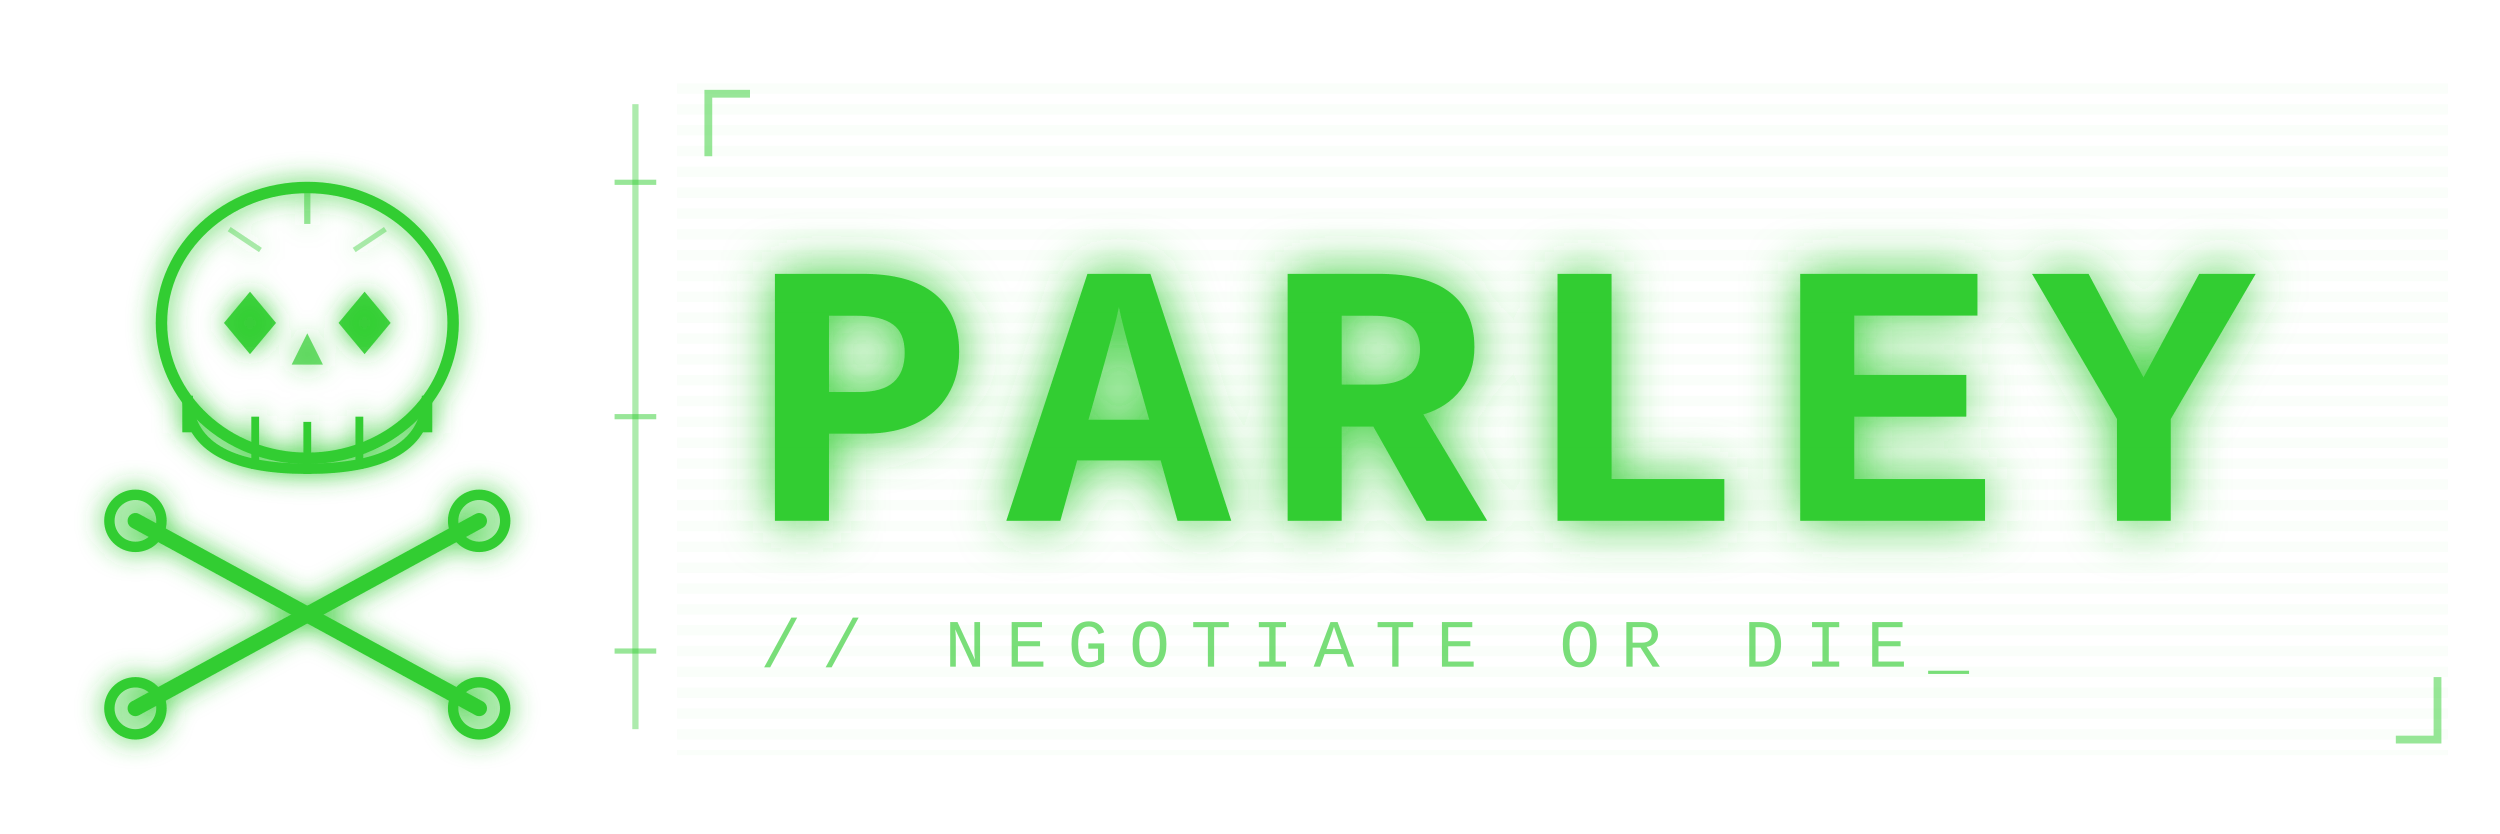
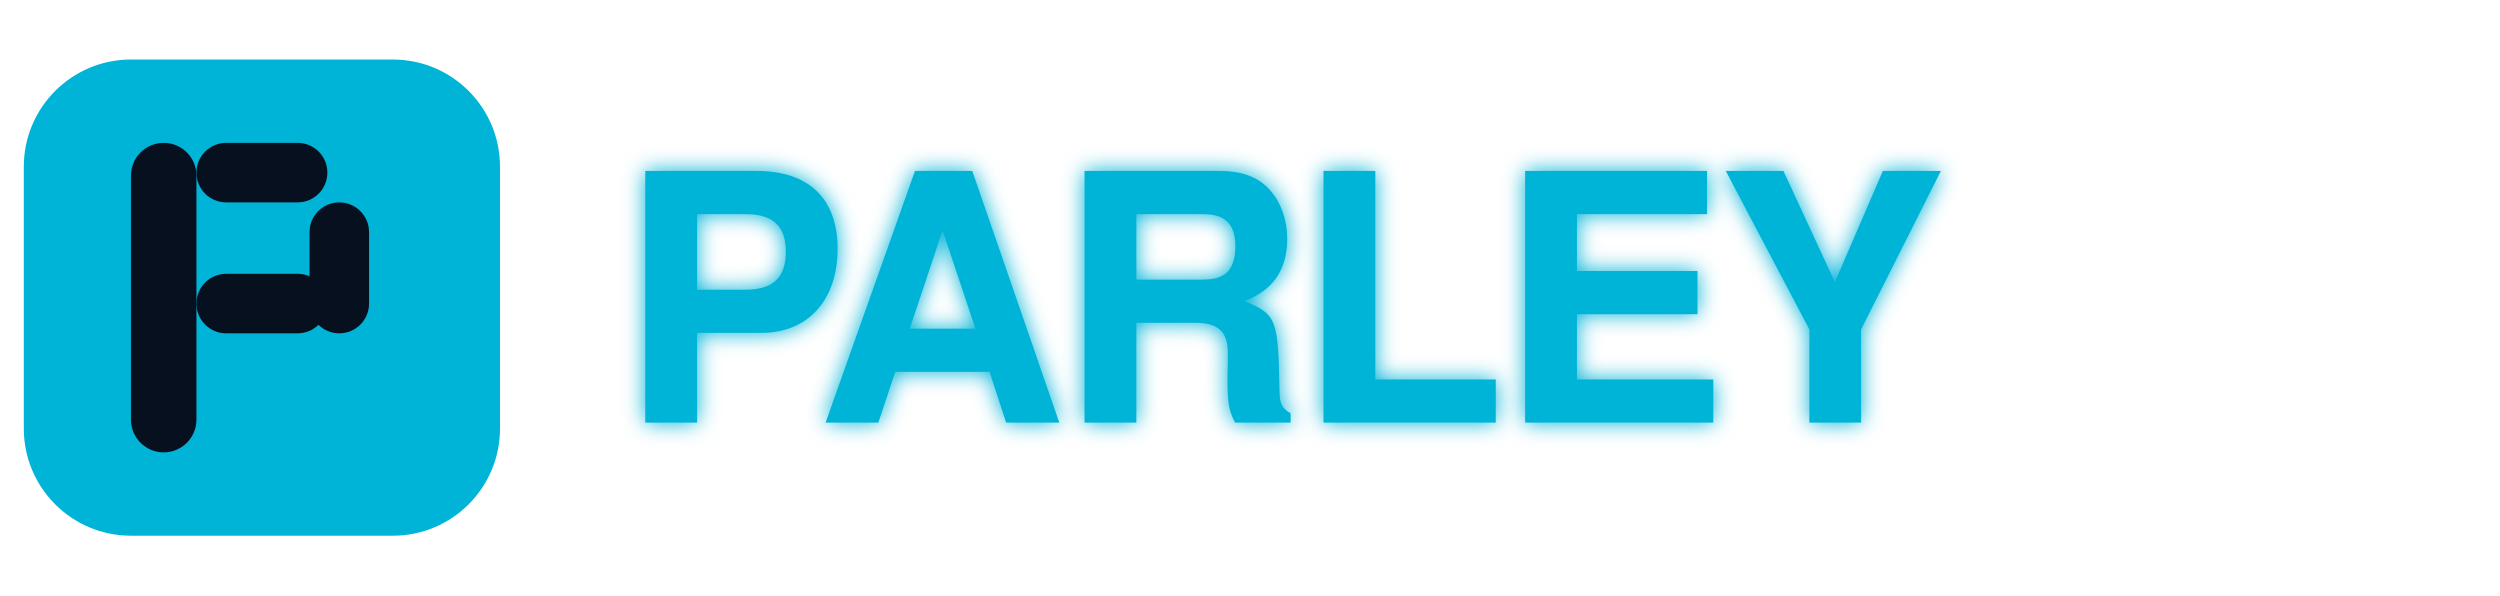
- <svg xmlns="http://www.w3.org/2000/svg" viewBox="0 0 480 160" width="480" height="160">
+ <svg xmlns="http://www.w3.org/2000/svg" viewBox="0 0 420 100" width="420" height="100">
  <defs>
-     <pattern id="scanlines" width="2" height="4" patternUnits="userSpaceOnUse">
-       <rect width="2" height="2" fill="rgba(50,205,50,0.06)" />
-     </pattern>
-     <filter id="glow" x="-20%" y="-20%" width="140%" height="140%">
-       <feGaussianBlur stdDeviation="2.5" result="coloredBlur" />
-       <feMerge>
-         <feMergeNode in="coloredBlur" />
-         <feMergeNode in="SourceGraphic" />
-       </feMerge>
-     </filter>
-     <filter id="glow-soft" x="-30%" y="-30%" width="160%" height="160%">
-       <feGaussianBlur stdDeviation="5" result="blur" />
+     <filter id="glow" x="-15%" y="-15%" width="130%" height="130%">
+       <feGaussianBlur stdDeviation="1.8" result="blur" />
      <feMerge>
        <feMergeNode in="blur" />
        <feMergeNode in="SourceGraphic" />
      </feMerge>
    </filter>
  </defs>
-   <g transform="translate(22, 18)" filter="url(#glow)">
-     <ellipse cx="37" cy="44" rx="28" ry="26" fill="none" stroke="#32cd32" stroke-width="2.2" />
-     <path d="M14 58 Q14 72 37 72 Q60 72 60 58" fill="none" stroke="#32cd32" stroke-width="2" />
-     <line x1="27" y1="62" x2="27" y2="72" stroke="#32cd32" stroke-width="1.5" />
-     <line x1="37" y1="63" x2="37" y2="73" stroke="#32cd32" stroke-width="1.5" />
-     <line x1="47" y1="62" x2="47" y2="72" stroke="#32cd32" stroke-width="1.5" />
-     <line x1="14" y1="58" x2="14" y2="65" stroke="#32cd32" stroke-width="2" />
-     <line x1="60" y1="58" x2="60" y2="65" stroke="#32cd32" stroke-width="2" />
-     <polygon points="26,38 21,44 26,50 31,44" fill="#32cd32" opacity="0.9" />
-     <polygon points="48,38 43,44 48,50 53,44" fill="#32cd32" opacity="0.9" />
-     <polygon points="37,46 34,52 40,52" fill="#32cd32" opacity="0.7" />
-     <line x1="37" y1="18" x2="37" y2="25" stroke="#32cd32" stroke-width="1.2" opacity="0.5" />
-     <line x1="22" y1="26" x2="28" y2="30" stroke="#32cd32" stroke-width="1" opacity="0.4" />
-     <line x1="52" y1="26" x2="46" y2="30" stroke="#32cd32" stroke-width="1" opacity="0.4" />
-     <line x1="4" y1="82" x2="70" y2="118" stroke="#32cd32" stroke-width="3" stroke-linecap="round" />
-     <circle cx="4" cy="82" r="5" fill="none" stroke="#32cd32" stroke-width="2" />
-     <circle cx="70" cy="118" r="5" fill="none" stroke="#32cd32" stroke-width="2" />
-     <line x1="70" y1="82" x2="4" y2="118" stroke="#32cd32" stroke-width="3" stroke-linecap="round" />
-     <circle cx="70" cy="82" r="5" fill="none" stroke="#32cd32" stroke-width="2" />
-     <circle cx="4" cy="118" r="5" fill="none" stroke="#32cd32" stroke-width="2" />
+   <rect x="4" y="10" width="80" height="80" rx="18" fill="#00b4d8" />
+   <rect x="22" y="24" width="11" height="52" rx="5.5" fill="#07101e" />
+   <rect x="33" y="24" width="22" height="10" rx="5" fill="#07101e" />
+   <rect x="33" y="46" width="22" height="10" rx="5" fill="#07101e" />
+   <rect x="52" y="34" width="10" height="22" rx="5" fill="#07101e" />
+   <g filter="url(#glow)" fill="#00b4d8">
+     <text x="104" y="71" font-family="'Helvetica Neue', Helvetica, 'Arial', sans-serif" font-size="58" font-weight="800" letter-spacing="-1.5">PARLEY</text>
  </g>
-   <line x1="122" y1="20" x2="122" y2="140" stroke="#32cd32" stroke-width="1.2" opacity="0.4" />
-   <line x1="118" y1="35" x2="126" y2="35" stroke="#32cd32" stroke-width="1" opacity="0.5" />
-   <line x1="118" y1="80" x2="126" y2="80" stroke="#32cd32" stroke-width="1" opacity="0.5" />
-   <line x1="118" y1="125" x2="126" y2="125" stroke="#32cd32" stroke-width="1" opacity="0.5" />
-   <g filter="url(#glow-soft)">
-     <text x="144" y="100" font-family="'Courier New', 'Lucida Console', monospace" font-size="72" font-weight="700" letter-spacing="6" fill="#32cd32">PARLEY</text>
-   </g>
-   <text x="146" y="128" font-family="'Courier New', 'Lucida Console', monospace" font-size="13" font-weight="400" letter-spacing="4" fill="#32cd32" opacity="0.65">// NEGOTIATE OR DIE_</text>
-   <polyline points="144,18 136,18 136,30" fill="none" stroke="#32cd32" stroke-width="1.5" opacity="0.5" />
-   <polyline points="460,142 468,142 468,130" fill="none" stroke="#32cd32" stroke-width="1.5" opacity="0.5" />
-   <rect x="130" y="15" width="340" height="130" fill="url(#scanlines)" opacity="0.4" />
</svg>
